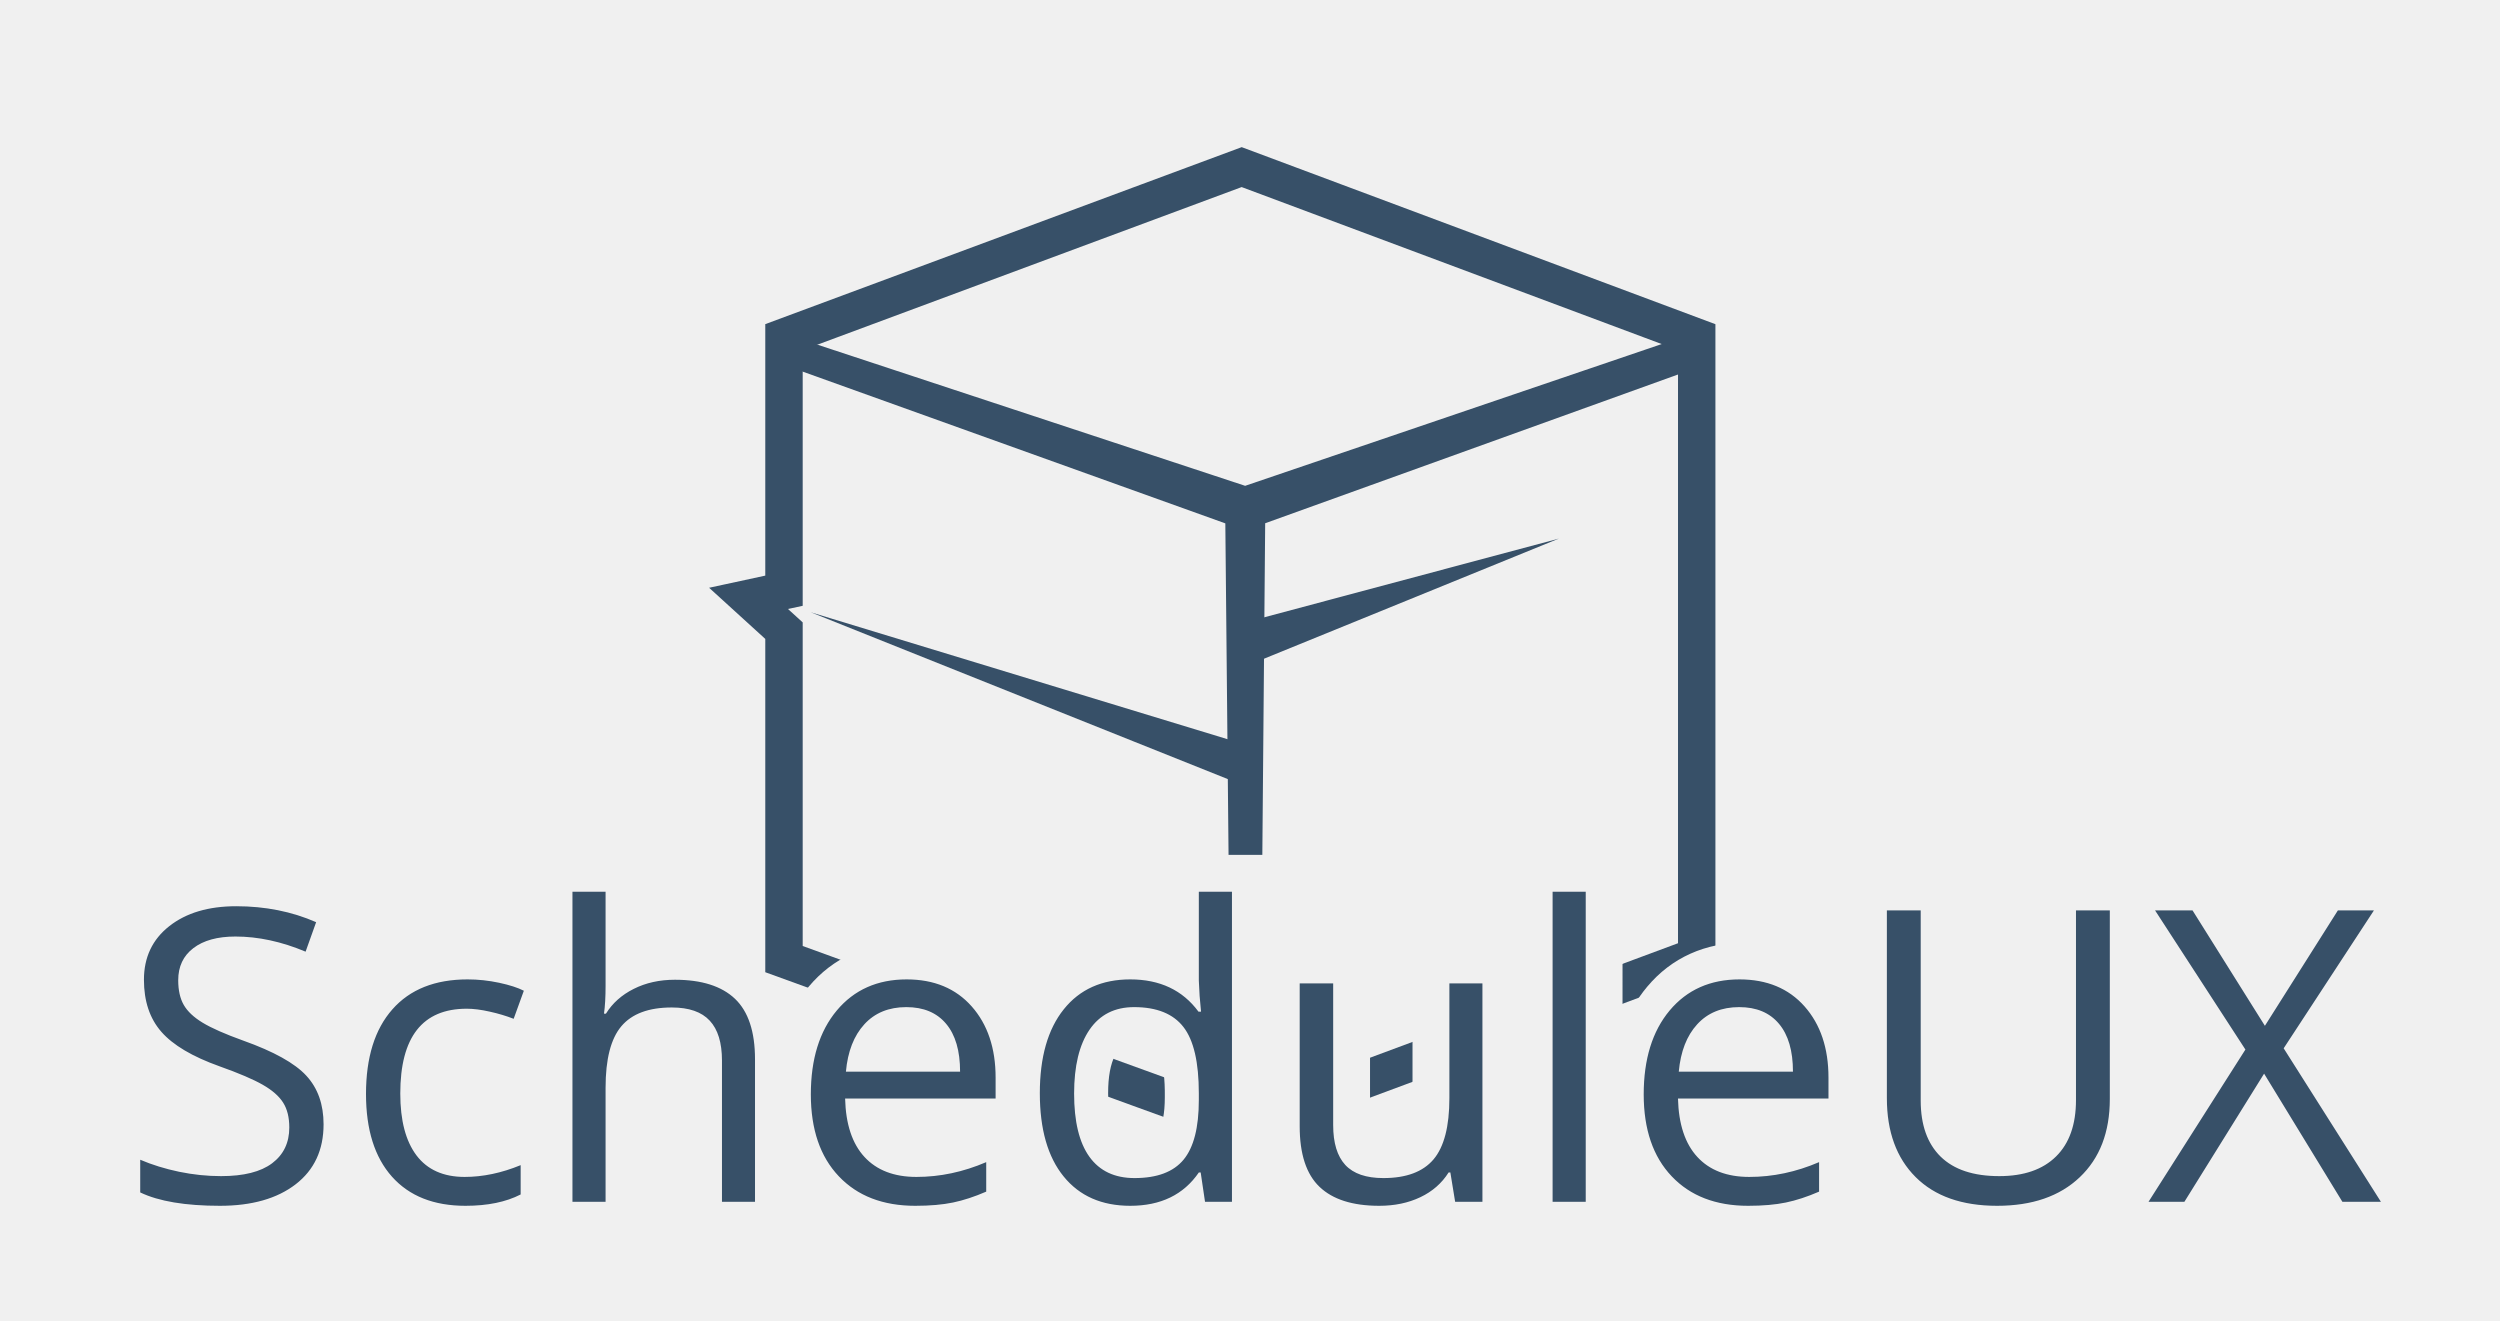
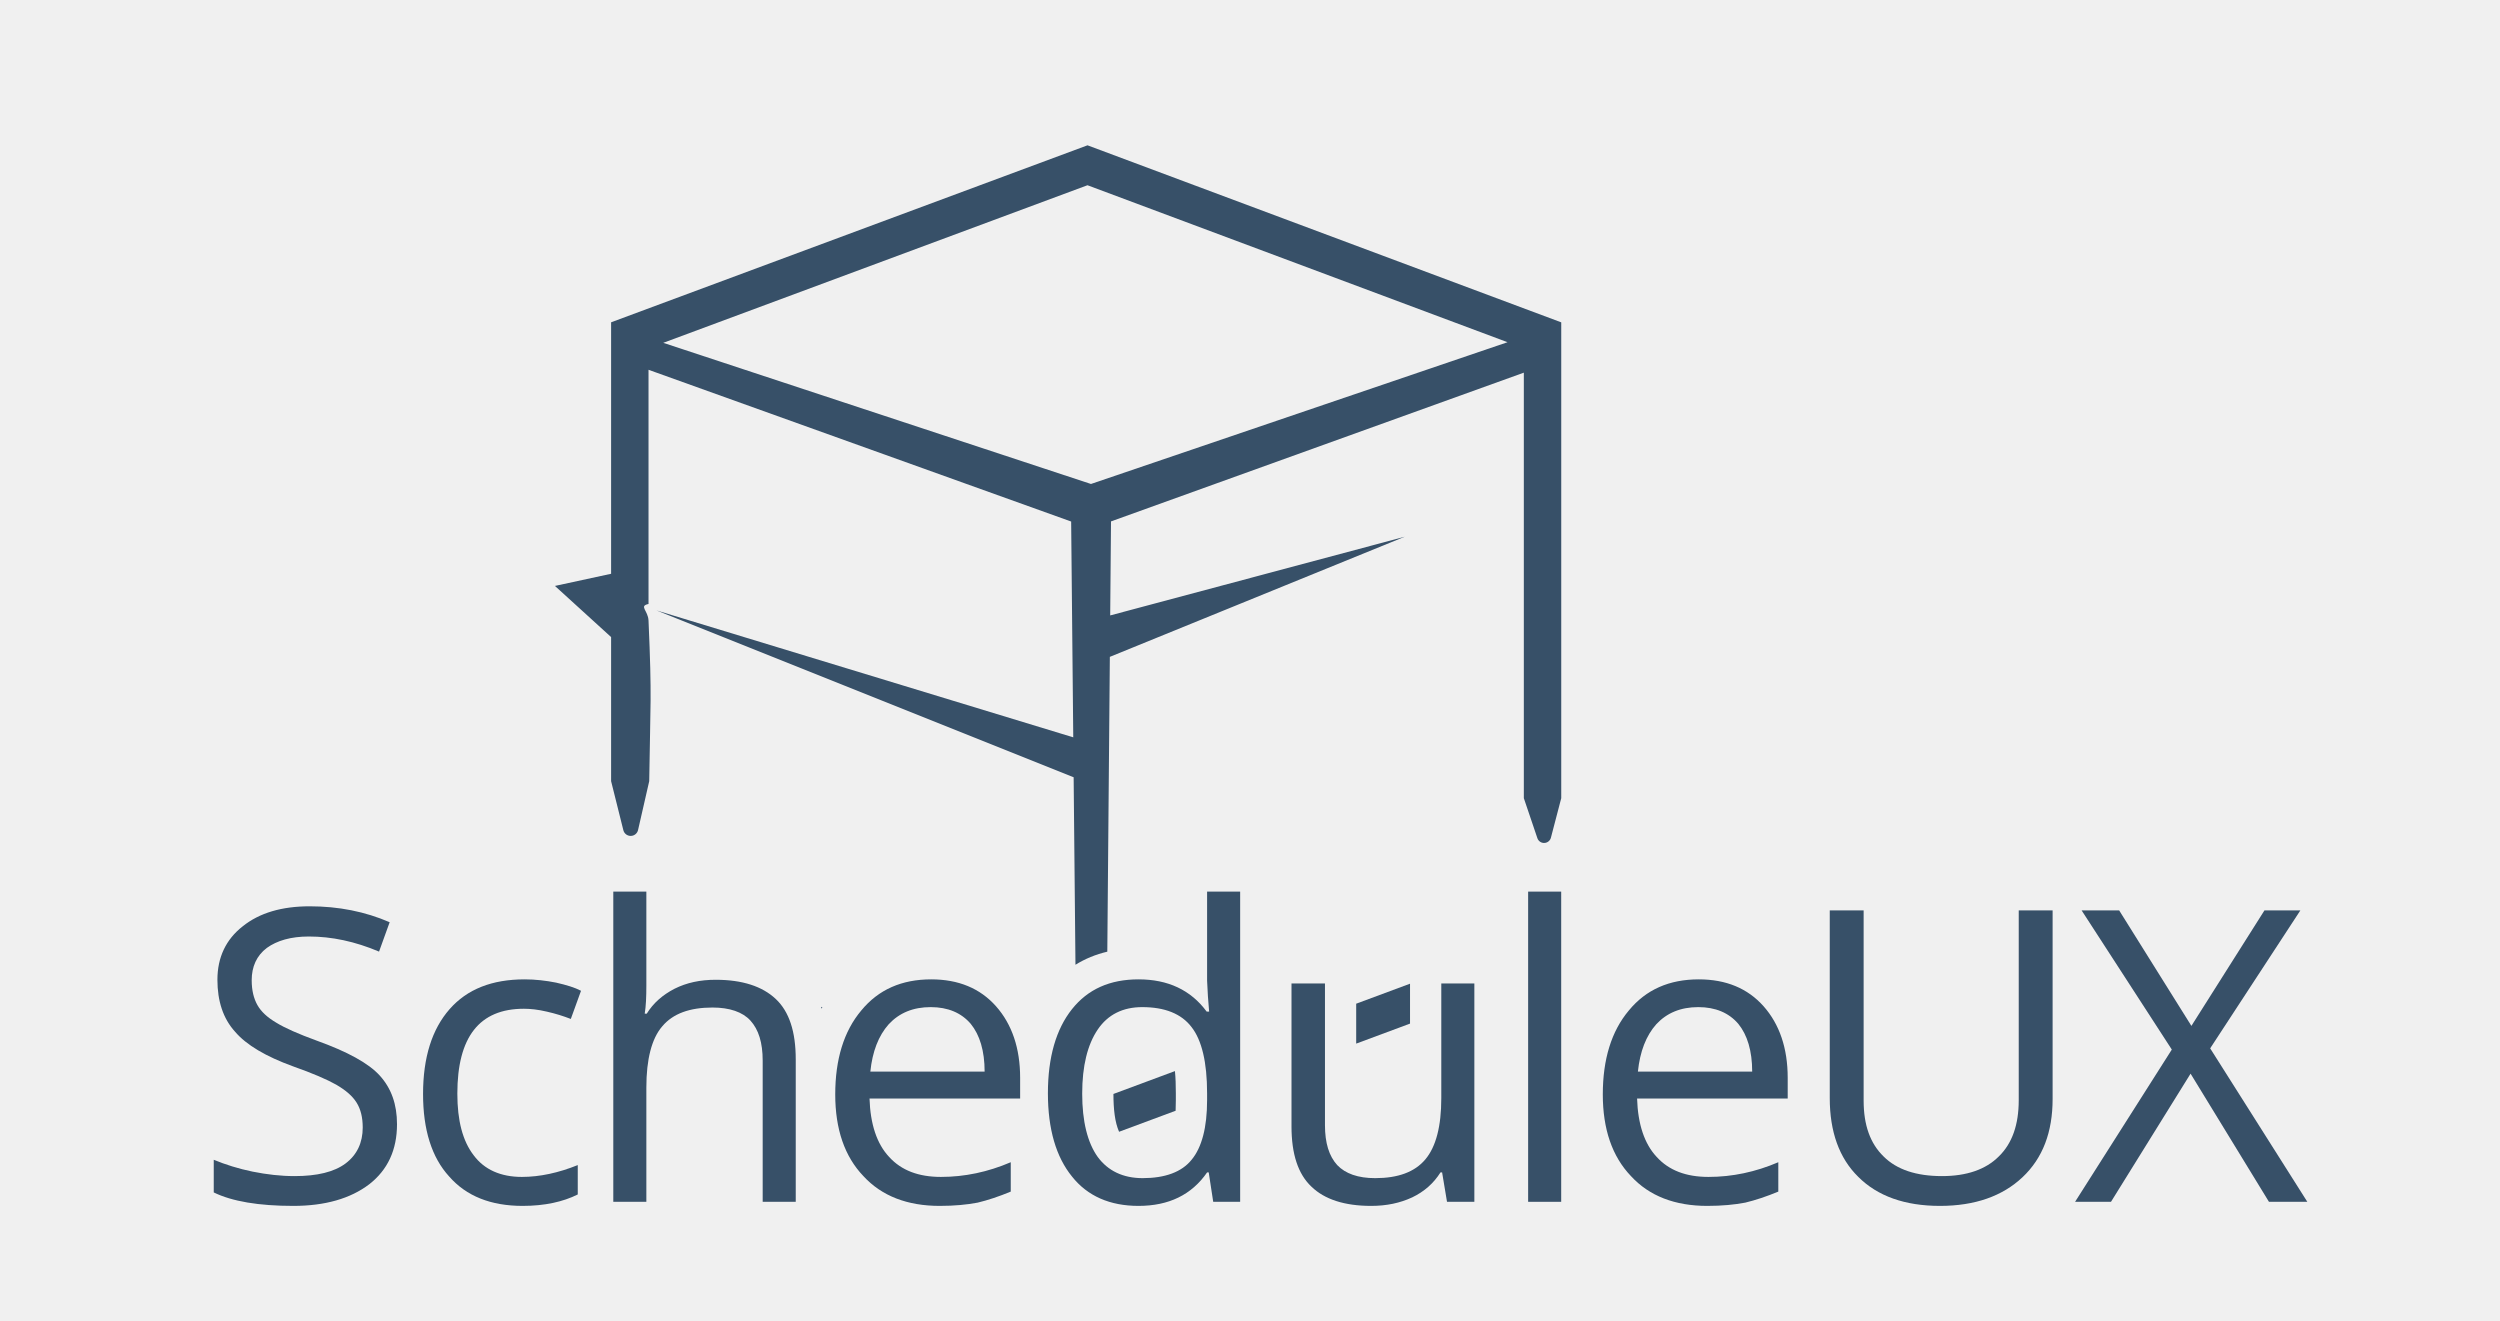
- <svg xmlns="http://www.w3.org/2000/svg" xmlns:xlink="http://www.w3.org/1999/xlink" width="441px" height="233px" viewBox="0 0 441 233" version="1.1">
-   <defs>
-     <path d="M186.001,0 L186.001,141.35 C185.298,141.294 184.583,141.266 183.855,141.266 C176.816,141.266 170.87,143.912 166.548,149.079 C164.785,151.186 163.413,153.566 162.421,156.198 L162.214,156.766 L162.215,125.797 L143.379,125.797 L143.378,141.968 L125.168,141.969 L125.168,168.719 C125.168,172.317 124.605,174.493 123.91,175.314 C123.417,175.898 122.296,176.316 120.031,176.316 C119.378,176.316 118.862,176.262 118.482,176.175 L118.328,176.136 L118.081,176.057 C118.071,176.055 118.068,176.057 118.071,176.062 C117.905,175.848 117.697,175.133 117.674,173.721 L117.672,173.465 L117.672,141.969 L99.812,141.968 L99.812,125.797 L80.977,125.797 L80.977,141.887 C79.213,141.474 77.345,141.266 75.383,141.266 C68.451,141.266 62.652,143.87 58.565,148.979 C57.456,150.365 56.517,151.881 55.743,153.524 C54.843,151.597 53.685,149.824 52.265,148.22 C48.17,143.596 42.562,141.266 35.938,141.266 C28.898,141.266 22.952,143.912 18.63,149.079 C14.514,153.999 12.527,160.408 12.527,168.051 C12.527,175.266 14.441,181.343 18.379,186.001 L0,186.001 L0,0 L186.001,0 Z M76.281,158.734 C78.091,158.734 79.409,159.43 80.235,160.822 C81.024,162.153 81.436,164.338 81.47,167.378 L81.473,168.532 C81.473,171.413 81.065,173.5 80.251,174.794 C79.436,176.088 78.123,176.734 76.313,176.734 C74.726,176.734 73.523,175.986 72.703,174.49 C71.883,172.993 71.473,170.776 71.473,167.839 C71.473,164.944 71.885,162.703 72.711,161.115 C73.536,159.528 74.726,158.734 76.281,158.734 Z" id="path-1" />
-   </defs>
-   <g stroke="none" stroke-width="1" fill="none" fill-rule="evenodd">
-     <g id="Group" transform="translate(124, 25)">
-       <mask id="mask-2" fill="white">
-         <use xlink:href="#path-1" />
-       </mask>
-       <g id="Mask" />
-       <g id="Group-2" mask="url(#mask-2)">
-         <g transform="translate(15, 8)">
-           <path d="M-0.705,78.247 L-6.957,72.554 L-0.705,71.202 L-0.705,26.472 L80.032,-3.522 L160.3,26.477 L160.3,135.679 L80.042,165.516 L-0.705,136.187 L-0.705,78.247 Z" id="outline" stroke="#375068" stroke-width="6.6" fill="none" />
-           <polygon id="Rectangle" stroke="none" fill="#375068" fill-rule="evenodd" points="80.644 52.698 156.155 27 159 28.676 159 32.341 84.178 59.302 83.304 161.016 80.5 164 78.137 161.016 77.148 59.324 2 32.341 2 28.676 5.035 27.747" />
-           <polygon id="Rectangle-Copy" stroke="none" fill="#375068" fill-rule="evenodd" points="82 76.43 136 62 82 84" />
-           <polygon id="Path" stroke="none" fill="#375068" fill-rule="evenodd" points="79 105 4 75 79 97.841" />
-         </g>
+ <svg xmlns="http://www.w3.org/2000/svg" width="100%" height="100%" viewBox="0 0 441 233" version="1.1" xml:space="preserve" style="fill-rule:evenodd;clip-rule:evenodd;stroke-linejoin:round;stroke-miterlimit:2;">
+   <g>
+     <path d="M207.258,188.94C207.376,190.089 207.417,191.392 207.417,192.84L207.417,194.07C207.417,194.727 207.406,195.349 207.379,195.937L197.405,199.644C196.665,197.955 196.413,195.713 196.409,192.973L207.258,188.94ZM248.728,180.564L239.232,184.095L239.232,177.053L248.728,173.523L248.728,180.564ZM144.828,177.603L145.063,177.688C145.02,177.764 144.978,177.844 144.935,177.928C144.901,177.817 144.865,177.709 144.828,177.603ZM107.799,137.797L107.799,112.38L97.889,103.358L107.799,101.214L107.799,56.853L191.838,25.632L275.403,56.862L275.403,140.797C275.403,140.797 274.402,144.627 273.581,147.768C273.442,148.301 272.969,148.679 272.418,148.699C271.867,148.718 271.369,148.374 271.192,147.852C270.124,144.697 268.803,140.797 268.803,140.797L268.803,65.737L195.982,91.977L195.839,108.561L247.803,94.675L195.776,115.871L195.329,167.874C193.279,168.359 191.407,169.132 189.712,170.184L189.39,137.11L115.803,107.675L189.322,130.065L188.952,91.999L114.399,65.23L114.399,106.539C112.653,106.917 114.321,107.679 114.399,109.464C115.014,123.562 114.717,123.68 114.522,137.797C114.522,137.797 113.457,142.462 112.553,146.419C112.416,147.021 111.883,147.45 111.266,147.456C110.648,147.462 110.107,147.044 109.958,146.445C108.968,142.483 107.799,137.797 107.799,137.797ZM116.999,60.475L192.447,85.373L265.926,60.366L191.832,32.675L116.999,60.475Z" style="fill:rgb(55,80,104);" />
+     <g transform="matrix(1,0,0,1,21,212)">
+       <g transform="matrix(72,0,0,72,12.96,0)">
+         <path d="M0.501,-0.19C0.501,-0.127 0.478,-0.078 0.433,-0.043C0.387,-0.008 0.325,0.01 0.247,0.01C0.162,0.01 0.097,-0.001 0.052,-0.023L0.052,-0.103C0.081,-0.091 0.113,-0.081 0.147,-0.074C0.182,-0.067 0.216,-0.063 0.25,-0.063C0.305,-0.063 0.347,-0.073 0.375,-0.094C0.403,-0.115 0.417,-0.145 0.417,-0.182C0.417,-0.207 0.412,-0.227 0.402,-0.243C0.392,-0.259 0.376,-0.273 0.352,-0.287C0.329,-0.3 0.294,-0.315 0.246,-0.332C0.18,-0.356 0.132,-0.384 0.104,-0.417C0.075,-0.449 0.061,-0.492 0.061,-0.544C0.061,-0.599 0.082,-0.643 0.123,-0.675C0.164,-0.708 0.219,-0.724 0.287,-0.724C0.358,-0.724 0.423,-0.711 0.483,-0.685L0.457,-0.613C0.398,-0.638 0.341,-0.65 0.285,-0.65C0.241,-0.65 0.207,-0.64 0.182,-0.622C0.157,-0.603 0.145,-0.576 0.145,-0.543C0.145,-0.518 0.15,-0.498 0.159,-0.482C0.168,-0.466 0.183,-0.452 0.205,-0.439C0.226,-0.426 0.26,-0.411 0.304,-0.395C0.379,-0.368 0.431,-0.34 0.459,-0.309C0.487,-0.278 0.501,-0.239 0.501,-0.19Z" style="fill:rgb(55,80,104);fill-rule:nonzero;" />
+       </g>
+       <g transform="matrix(72,0,0,72,49.5956,0)">
+         <path d="M0.3,0.01C0.222,0.01 0.162,-0.014 0.12,-0.062C0.077,-0.109 0.056,-0.177 0.056,-0.264C0.056,-0.354 0.078,-0.423 0.121,-0.472C0.164,-0.521 0.225,-0.545 0.305,-0.545C0.331,-0.545 0.357,-0.542 0.382,-0.537C0.408,-0.531 0.428,-0.525 0.443,-0.517L0.418,-0.448C0.4,-0.455 0.381,-0.461 0.359,-0.466C0.338,-0.471 0.319,-0.473 0.303,-0.473C0.194,-0.473 0.14,-0.404 0.14,-0.265C0.14,-0.199 0.153,-0.149 0.18,-0.114C0.206,-0.079 0.246,-0.061 0.298,-0.061C0.342,-0.061 0.388,-0.071 0.435,-0.09L0.435,-0.018C0.399,0 0.354,0.01 0.3,0.01Z" style="fill:rgb(55,80,104);fill-rule:nonzero;" />
+       </g>
+       <g transform="matrix(72,0,0,72,80.993,0)">
+         <path d="M0.452,0L0.452,-0.346C0.452,-0.39 0.442,-0.422 0.422,-0.444C0.403,-0.465 0.371,-0.476 0.329,-0.476C0.273,-0.476 0.232,-0.461 0.206,-0.43C0.18,-0.4 0.167,-0.349 0.167,-0.28L0.167,0L0.086,0L0.086,-0.76L0.167,-0.76L0.167,-0.53C0.167,-0.502 0.166,-0.479 0.163,-0.461L0.168,-0.461C0.184,-0.487 0.207,-0.507 0.236,-0.522C0.266,-0.537 0.299,-0.544 0.337,-0.544C0.402,-0.544 0.451,-0.528 0.484,-0.497C0.517,-0.466 0.533,-0.417 0.533,-0.349L0.533,0L0.452,0Z" style="fill:rgb(55,80,104);fill-rule:nonzero;" />
+       </g>
+       <g transform="matrix(72,0,0,72,122.304,0)">
+         <path d="M0.312,0.01C0.233,0.01 0.17,-0.014 0.125,-0.063C0.079,-0.111 0.056,-0.178 0.056,-0.263C0.056,-0.349 0.077,-0.418 0.12,-0.469C0.162,-0.52 0.219,-0.545 0.291,-0.545C0.358,-0.545 0.411,-0.523 0.45,-0.479C0.489,-0.435 0.509,-0.376 0.509,-0.304L0.509,-0.253L0.14,-0.253C0.142,-0.19 0.158,-0.142 0.188,-0.11C0.218,-0.077 0.26,-0.061 0.315,-0.061C0.373,-0.061 0.43,-0.073 0.486,-0.097L0.486,-0.025C0.457,-0.013 0.43,-0.004 0.405,0.002C0.379,0.007 0.348,0.01 0.312,0.01ZM0.29,-0.477C0.247,-0.477 0.213,-0.463 0.187,-0.435C0.162,-0.407 0.147,-0.368 0.142,-0.319L0.422,-0.319C0.422,-0.37 0.41,-0.409 0.388,-0.436C0.365,-0.463 0.332,-0.477 0.29,-0.477Z" style="fill:rgb(55,80,104);fill-rule:nonzero;" />
+       </g>
+       <g transform="matrix(72,0,0,72,159.819,0)">
+         <path d="M0.45,-0.072L0.446,-0.072C0.408,-0.017 0.352,0.01 0.278,0.01C0.208,0.01 0.153,-0.014 0.115,-0.062C0.076,-0.11 0.056,-0.178 0.056,-0.266C0.056,-0.354 0.076,-0.423 0.115,-0.472C0.154,-0.521 0.208,-0.545 0.278,-0.545C0.35,-0.545 0.406,-0.519 0.445,-0.466L0.451,-0.466L0.448,-0.504L0.446,-0.542L0.446,-0.76L0.527,-0.76L0.527,0L0.461,0L0.45,-0.072ZM0.288,-0.058C0.343,-0.058 0.384,-0.073 0.408,-0.103C0.433,-0.133 0.446,-0.182 0.446,-0.249L0.446,-0.266C0.446,-0.342 0.433,-0.396 0.408,-0.428C0.383,-0.461 0.342,-0.477 0.287,-0.477C0.24,-0.477 0.203,-0.459 0.178,-0.422C0.153,-0.385 0.14,-0.333 0.14,-0.265C0.14,-0.197 0.153,-0.145 0.178,-0.11C0.203,-0.076 0.24,-0.058 0.288,-0.058Z" style="fill:rgb(55,80,104);fill-rule:nonzero;" />
+       </g>
+       <g transform="matrix(72,0,0,72,201.06,0)">
+         <path d="M0.162,-0.535L0.162,-0.188C0.162,-0.144 0.172,-0.112 0.192,-0.09C0.212,-0.069 0.243,-0.058 0.285,-0.058C0.341,-0.058 0.382,-0.073 0.408,-0.104C0.434,-0.135 0.447,-0.185 0.447,-0.254L0.447,-0.535L0.528,-0.535L0.528,0L0.461,0L0.449,-0.072L0.445,-0.072C0.428,-0.045 0.405,-0.025 0.376,-0.011C0.346,0.003 0.313,0.01 0.275,0.01C0.21,0.01 0.161,-0.006 0.129,-0.037C0.096,-0.068 0.08,-0.117 0.08,-0.185L0.08,-0.535L0.162,-0.535Z" style="fill:rgb(55,80,104);fill-rule:nonzero;" />
+       </g>
+       <g transform="matrix(72,0,0,72,242.371,0)">
+         <rect x="0.086" y="-0.76" width="0.081" height="0.76" style="fill:rgb(55,80,104);fill-rule:nonzero;" />
+       </g>
+       <g transform="matrix(72,0,0,72,257.702,0)">
+         <path d="M0.312,0.01C0.233,0.01 0.17,-0.014 0.125,-0.063C0.079,-0.111 0.056,-0.178 0.056,-0.263C0.056,-0.349 0.077,-0.418 0.12,-0.469C0.162,-0.52 0.219,-0.545 0.291,-0.545C0.358,-0.545 0.411,-0.523 0.45,-0.479C0.489,-0.435 0.509,-0.376 0.509,-0.304L0.509,-0.253L0.14,-0.253C0.142,-0.19 0.158,-0.142 0.188,-0.11C0.218,-0.077 0.26,-0.061 0.315,-0.061C0.373,-0.061 0.43,-0.073 0.486,-0.097L0.486,-0.025C0.457,-0.013 0.43,-0.004 0.405,0.002C0.379,0.007 0.348,0.01 0.312,0.01ZM0.29,-0.477C0.247,-0.477 0.213,-0.463 0.187,-0.435C0.162,-0.407 0.147,-0.368 0.142,-0.319L0.422,-0.319C0.422,-0.37 0.41,-0.409 0.388,-0.436C0.365,-0.463 0.332,-0.477 0.29,-0.477Z" style="fill:rgb(55,80,104);fill-rule:nonzero;" />
+       </g>
+       <g transform="matrix(72,0,0,72,295.217,0)">
+         <path d="M0.637,-0.714L0.637,-0.252C0.637,-0.171 0.613,-0.107 0.563,-0.06C0.514,-0.014 0.447,0.01 0.361,0.01C0.275,0.01 0.208,-0.014 0.161,-0.061C0.114,-0.107 0.091,-0.172 0.091,-0.254L0.091,-0.714L0.174,-0.714L0.174,-0.248C0.174,-0.188 0.19,-0.143 0.223,-0.111C0.255,-0.079 0.303,-0.063 0.366,-0.063C0.426,-0.063 0.473,-0.079 0.505,-0.111C0.538,-0.143 0.554,-0.189 0.554,-0.249L0.554,-0.714L0.637,-0.714Z" style="fill:rgb(55,80,104);fill-rule:nonzero;" />
+       </g>
+       <g transform="matrix(72,0,0,72,344.755,0)">
+         <path d="M0.573,0L0.479,0L0.287,-0.314L0.092,0L0.004,0L0.241,-0.373L0.02,-0.714L0.112,-0.714L0.289,-0.431L0.468,-0.714L0.556,-0.714L0.335,-0.376L0.573,0Z" style="fill:rgb(55,80,104);fill-rule:nonzero;" />
      </g>
    </g>
-     <text id="ScheduleUX" font-family="OpenSans, Open Sans" font-size="72" font-weight="normal" fill="#375068">
-       <tspan x="21" y="212">ScheduleUX</tspan>
-     </text>
  </g>
</svg>
